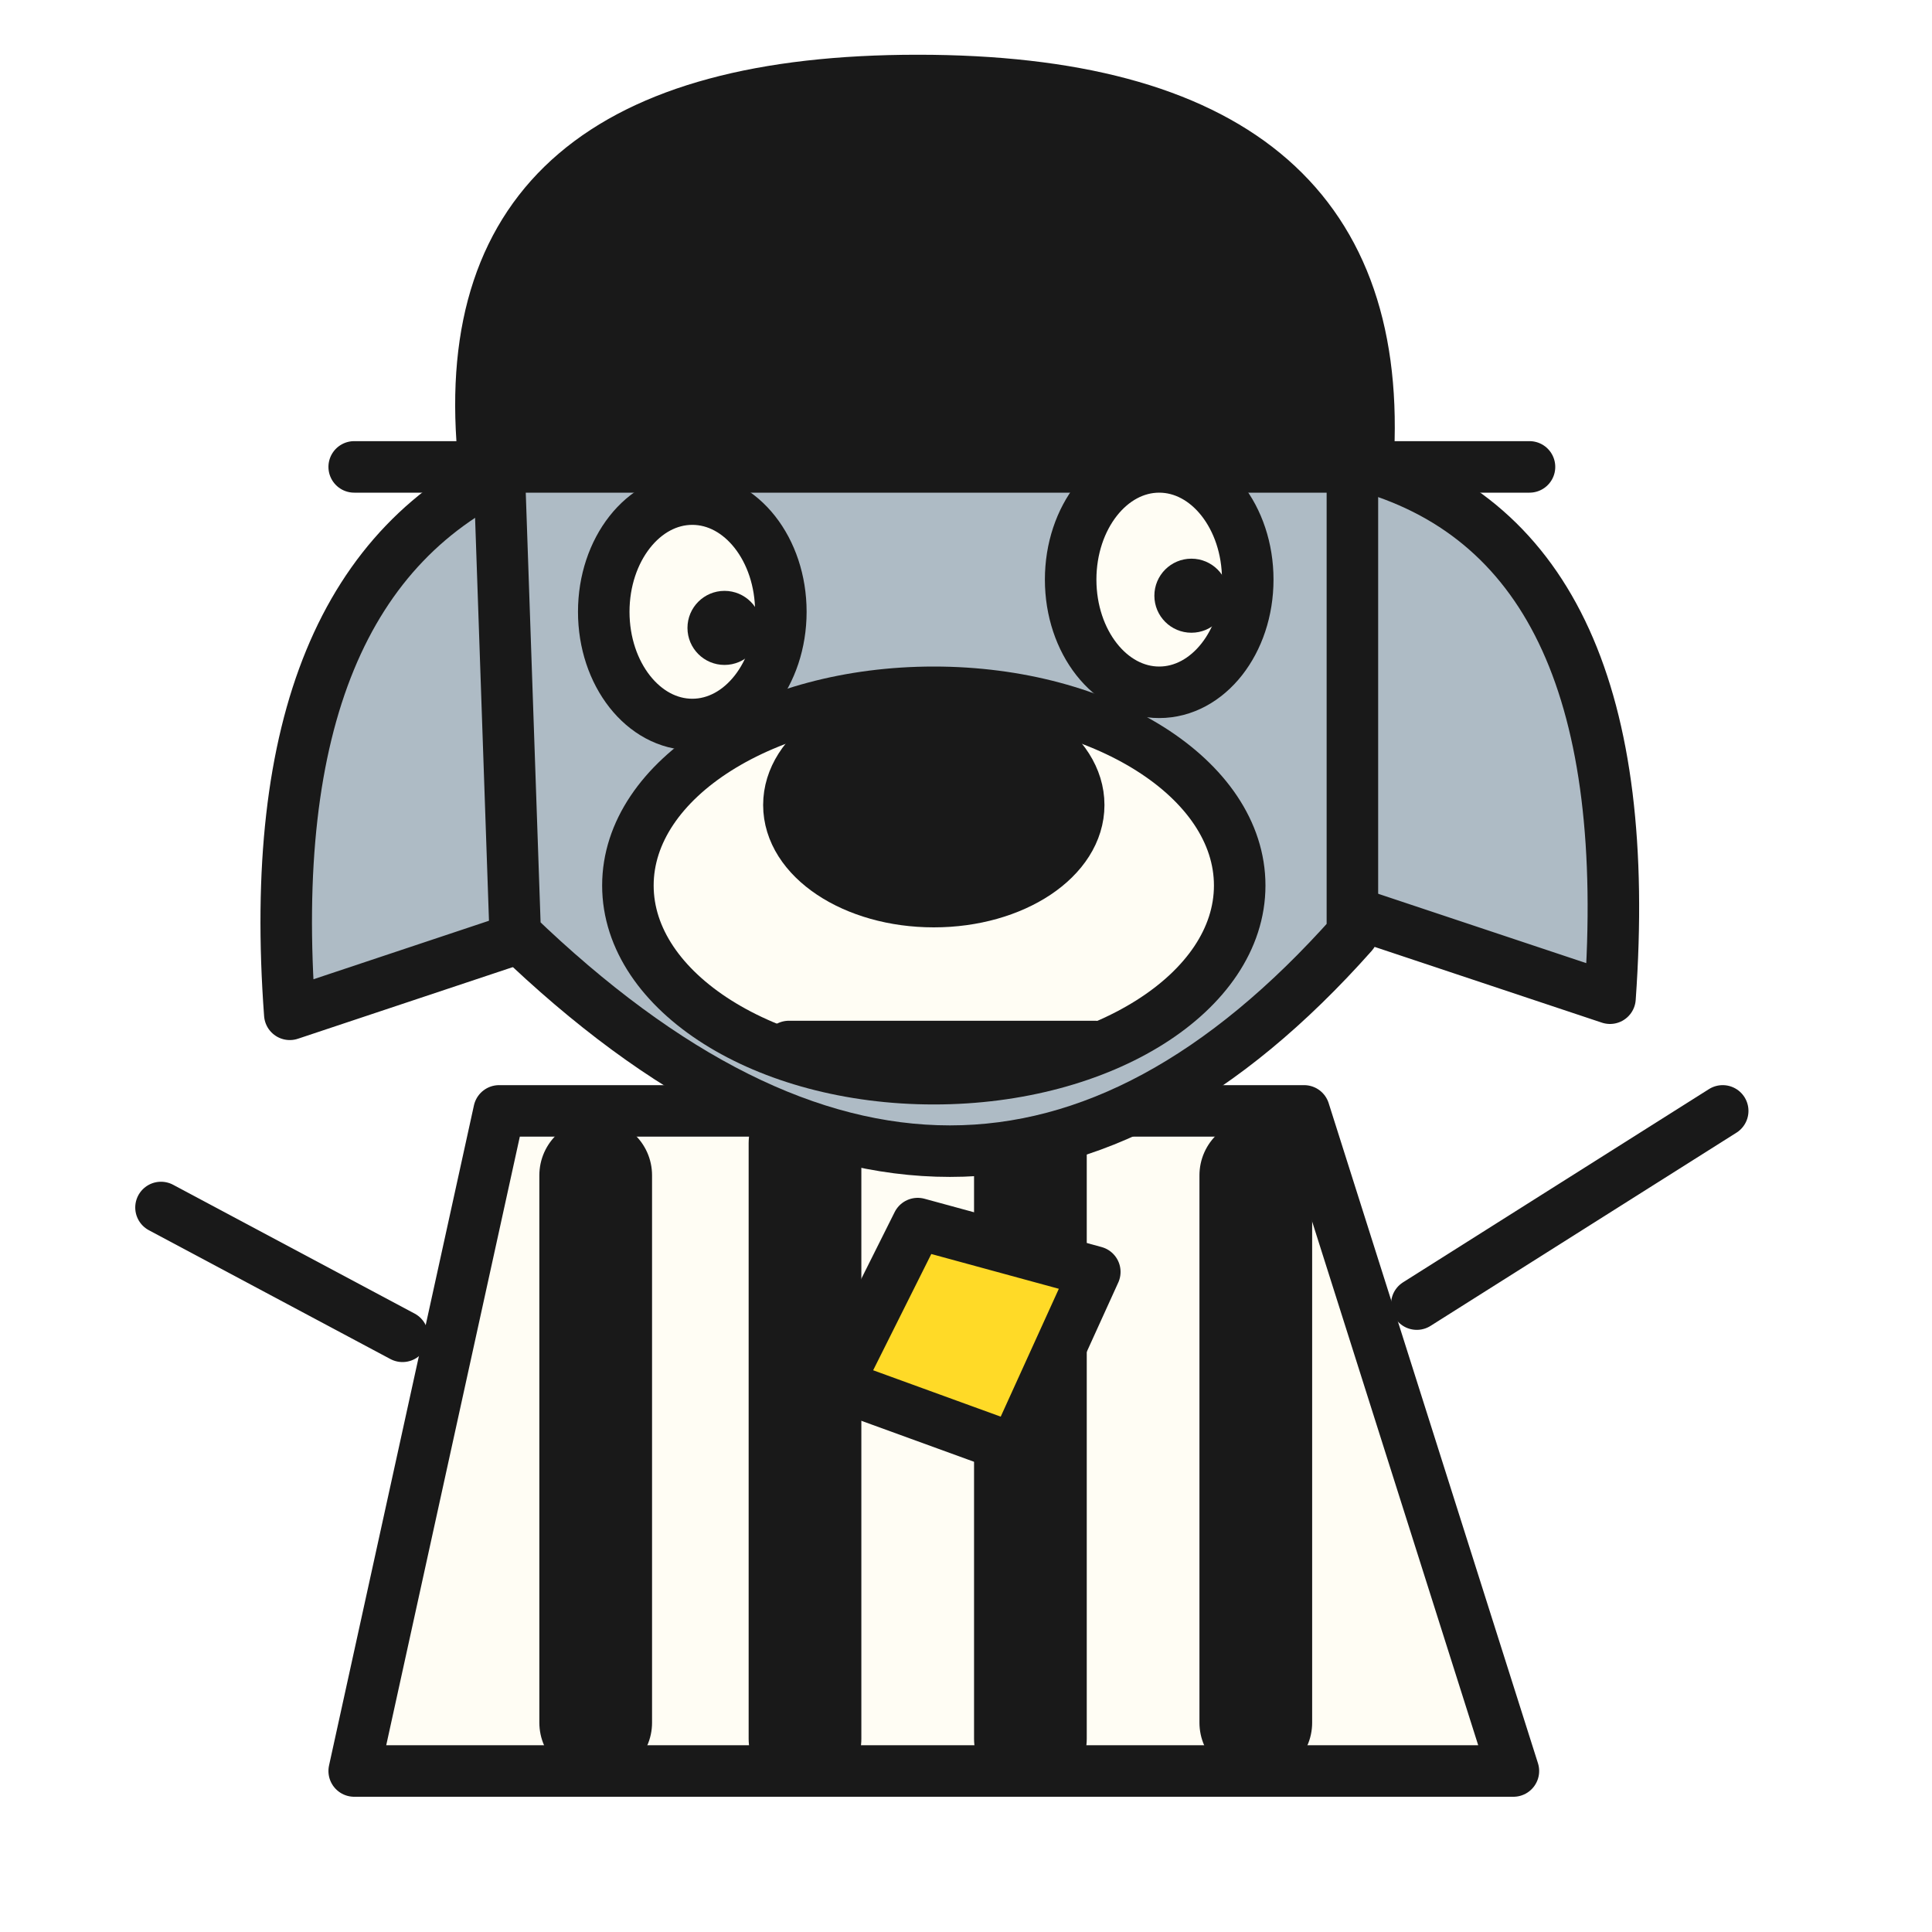
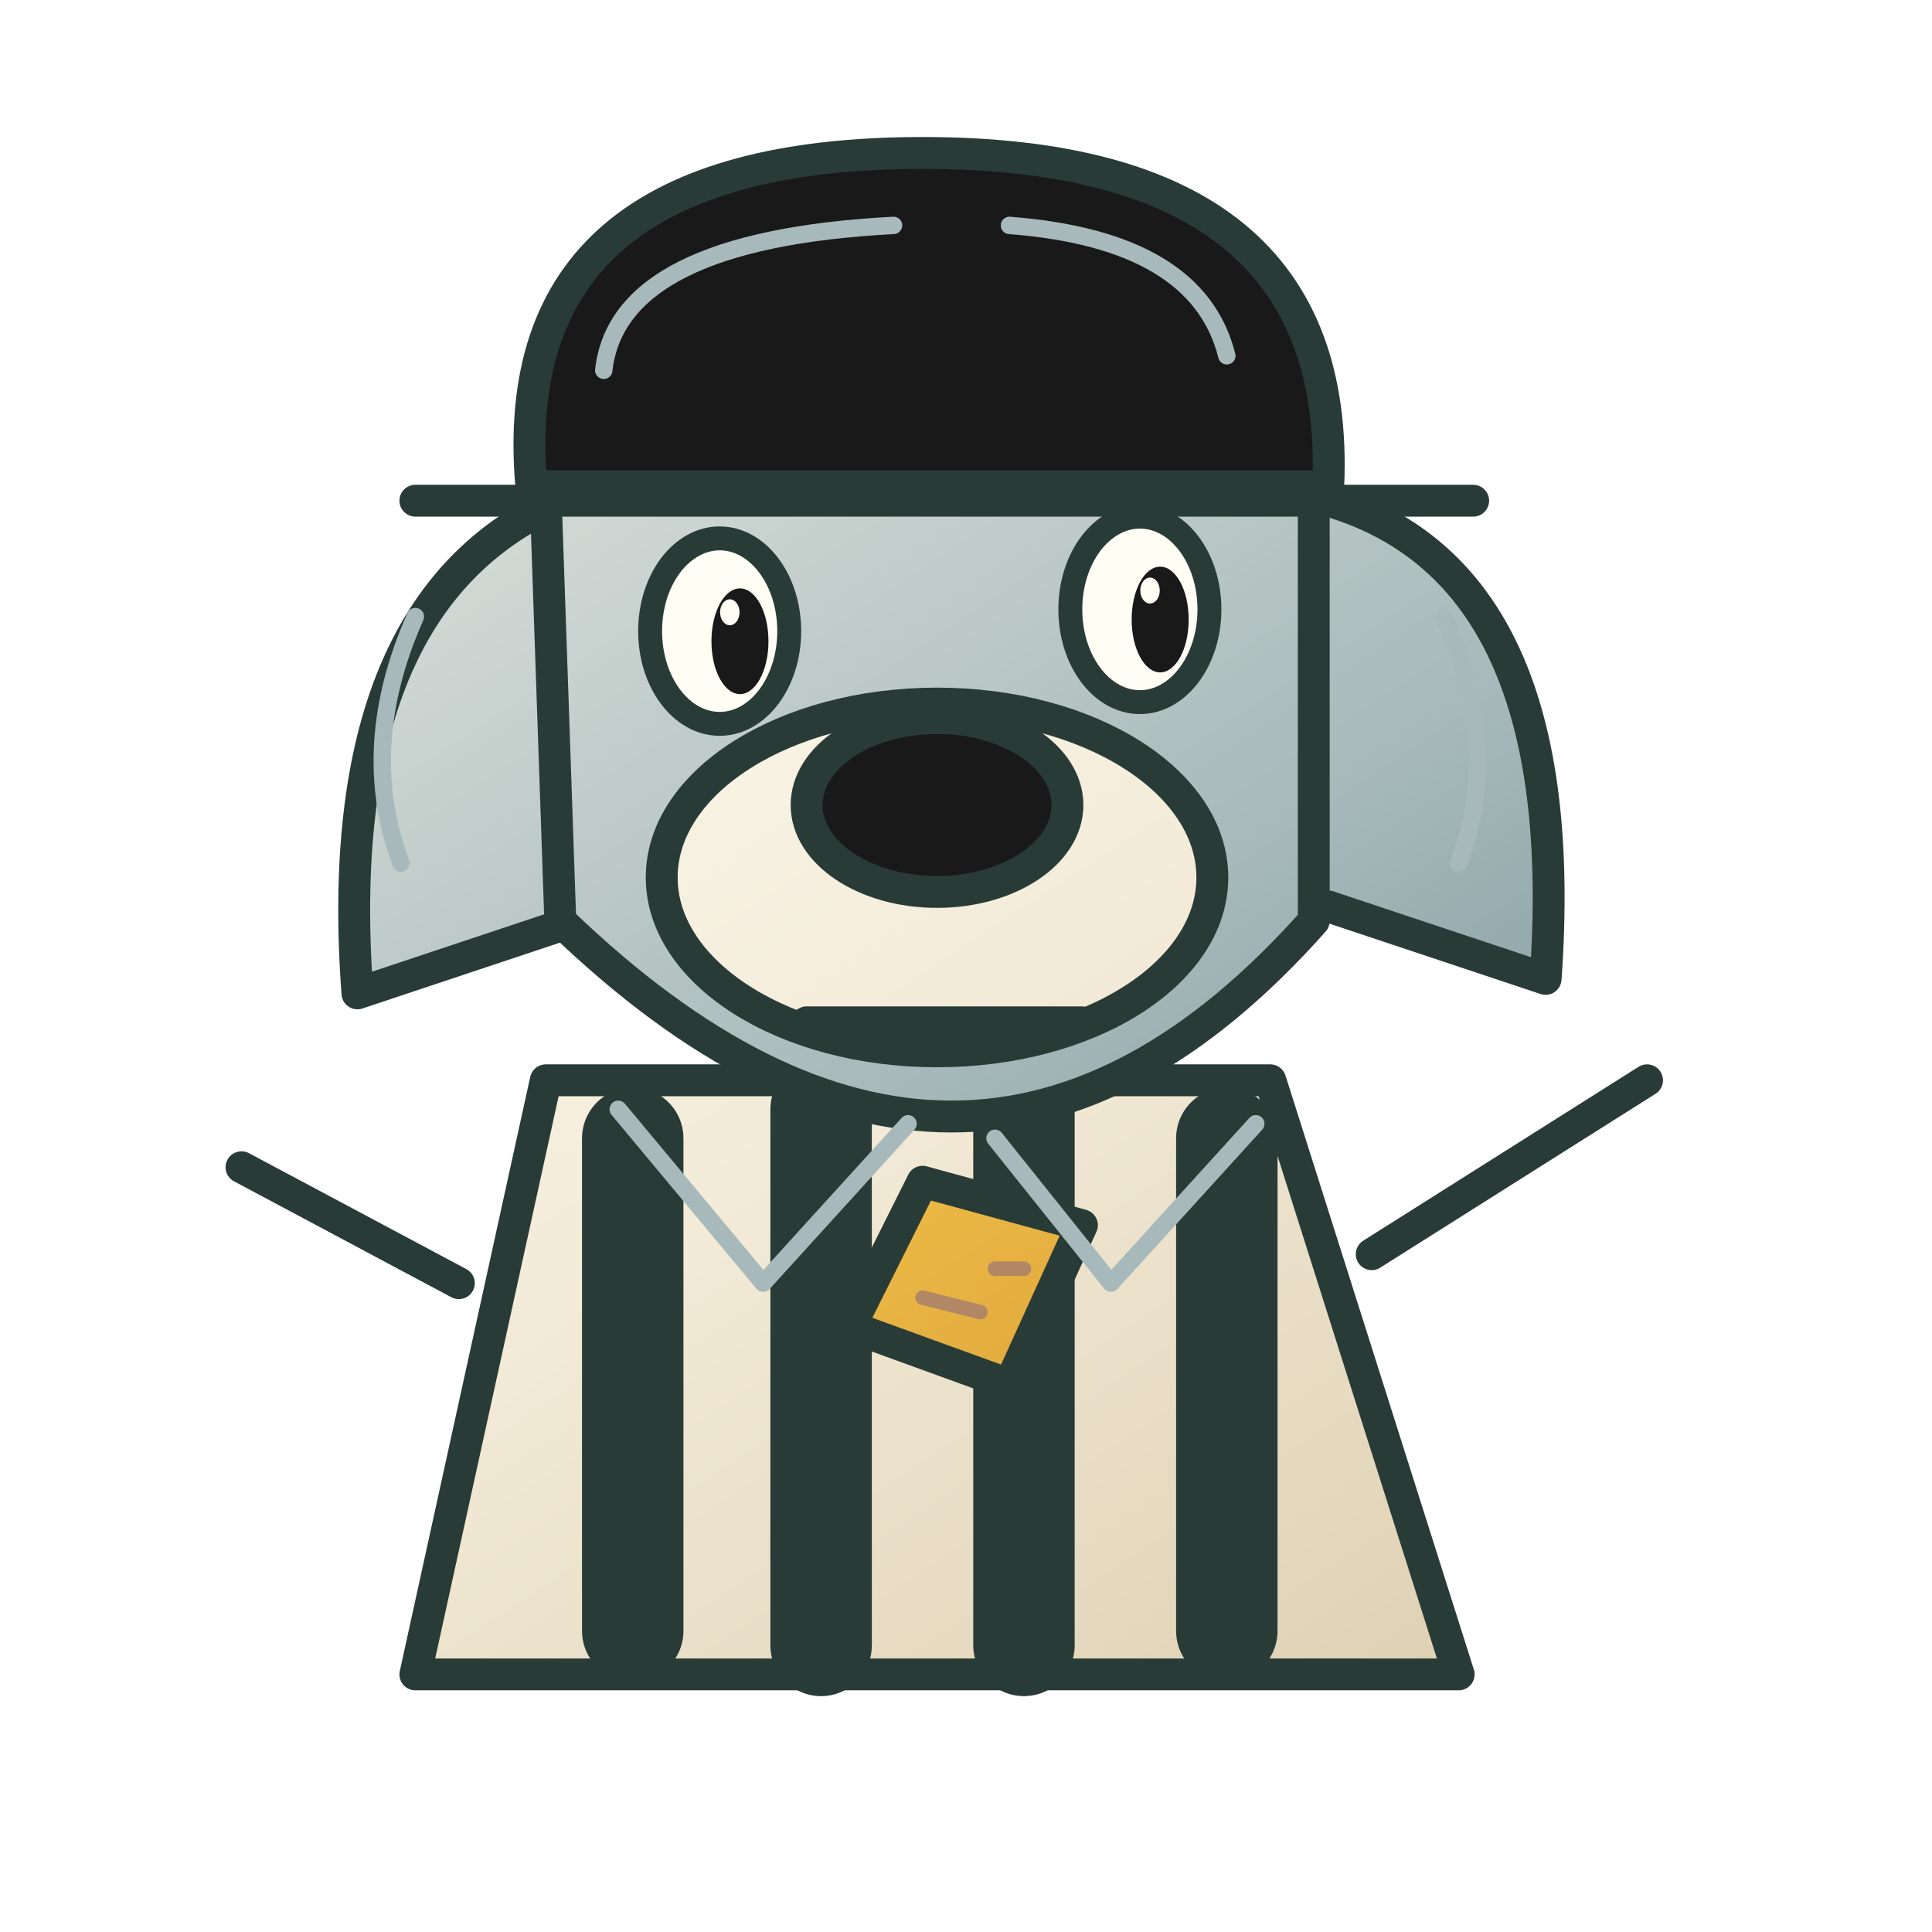
- <svg xmlns="http://www.w3.org/2000/svg" width="120" height="120" class="avatar fan-avatar " viewBox="0 0 120 120" fill="none" stroke="#191919" stroke-width="3.2" stroke-linecap="round" stroke-linejoin="round" aria-hidden="true">
-   <path d="m31 69-9 41h72L81 69z" fill="#fffdf4" />
-   <path d="M37 73v34m13-36v37m14-37v37m14-35v34" stroke-width="7" />
-   <path d="M32 29q-16 7-14 34l15-5m52-29q17 5 15 33l-15-5" fill="#aebbc5" />
-   <path d="M31 29q26-19 53 0v29q-24 27-52 0z" fill="#aebbc5" />
-   <path d="M30 28q-2-23 27-23 29 0 28 23zm-8 1h73" fill="#191919" />
-   <g fill="#fffdf4">
-     <ellipse cx="43" cy="38" rx="5.5" ry="7" />
-     <ellipse cx="72" cy="36" rx="5.5" ry="7" />
-     <g fill="#191919" stroke="none">
-       <circle cx="45" cy="39" r="2.3" />
-       <circle cx="74" cy="37" r="2.3" />
+ <svg xmlns="http://www.w3.org/2000/svg" width="120" height="120" class="avatar fan-avatar " viewBox="0 0 120 120" fill="none" stroke="#293b36" stroke-width="2.2" stroke-linecap="round" stroke-linejoin="round" aria-hidden="true">
+   <defs>
+     <linearGradient id="p-_R_0_-fffdf4" x1="22" y1="12" x2="88" y2="112" gradientUnits="userSpaceOnUse">
+       <stop stop-color="#fffef6" />
+       <stop offset=".55" stop-color="#f3ebd8" />
+       <stop offset="1" stop-color="#dfd1b4" />
+     </linearGradient>
+     <linearGradient id="p-_R_0_-aebbc5" x1="22" y1="12" x2="88" y2="112" gradientUnits="userSpaceOnUse">
+       <stop stop-color="#e2e6df" />
+       <stop offset=".55" stop-color="#a7b9ba" />
+       <stop offset="1" stop-color="#6c898e" />
+     </linearGradient>
+     <linearGradient id="p-_R_0_-ffda27" x1="22" y1="12" x2="88" y2="112" gradientUnits="userSpaceOnUse">
+       <stop stop-color="#ffe9a0" />
+       <stop offset=".55" stop-color="#efbf48" />
+       <stop offset="1" stop-color="#cf8e30" />
+     </linearGradient>
+   </defs>
+   <g data-portrait-drawing="" transform="translate(6 5) scale(.9)">
+     <path d="m31 69-9 41h72L81 69z" fill="url(#p-_R_0_-fffdf4)" />
+     <path d="M37 73v34m13-36v37m14-37v37m14-35v34" stroke-width="7" />
+     <path d="M32 29q-16 7-14 34l15-5m52-29q17 5 15 33l-15-5" fill="url(#p-_R_0_-aebbc5)" />
+     <path d="M31 29q26-19 53 0v29q-24 27-52 0z" fill="url(#p-_R_0_-aebbc5)" />
+     <path d="M30 28q-2-23 27-23 29 0 28 23zm-8 1h73" fill="#191919" />
+     <g>
+       <g>
+         <ellipse cx="43" cy="38" rx="4.8" ry="6.4" fill="#fffdf4" stroke-width="1.65" />
+         <ellipse cx="44.4" cy="38.7" rx="1.968" ry="3.648" fill="#191919" stroke="none" />
+         <ellipse cx="43.7" cy="36.7" rx="0.672" ry="0.896" fill="#fffdf4" stroke="none" />
+         <path d="M39.544 33.84q3.36-3.84 6.72-.5" fill="none" stroke-width="1.1" opacity=".45" />
+       </g>
+       <g>
+         <ellipse cx="72" cy="36.5" rx="4.8" ry="6.4" fill="#fffdf4" stroke-width="1.65" />
+         <ellipse cx="73.4" cy="37.2" rx="1.968" ry="3.648" fill="#191919" stroke="none" />
+         <ellipse cx="72.7" cy="35.2" rx="0.672" ry="0.896" fill="#fffdf4" stroke="none" />
+         <path d="M68.544 32.34q3.36-3.84 6.72-.5" fill="none" stroke-width="1.1" opacity=".45" />
+       </g>
    </g>
+     <ellipse cx="58" cy="55" rx="19" ry="12" fill="url(#p-_R_0_-fffdf4)" />
+     <ellipse cx="58" cy="50" rx="9" ry="6" fill="#191919" />
+     <path d="M49 65h19M25 83 10 75m78 6 19-12" fill="none" />
+     <path d="m57 76 11 3-5 11-11-4z" fill="url(#p-_R_0_-ffda27)" />
+     <path d="M35 20q1-9 20-10m8 0q13 1 15 9M22 37q-4 9-1 17m72-17q4 9 1 17M36 71l10 12 10-11m6 1 8 10 10-11" fill="none" stroke="#a7b9ba" stroke-width="1.2" />
+     <path d="M62 82h2m-7 2 4 1" fill="none" stroke="#b18765" stroke-width="1" />
  </g>
-   <ellipse cx="58" cy="55" rx="19" ry="12" fill="#fffdf4" />
-   <ellipse cx="58" cy="50" rx="9" ry="6" fill="#191919" />
-   <path d="M49 65h19M25 83 10 75m78 6 19-12" fill="none" />
-   <path d="m57 76 11 3-5 11-11-4z" fill="#ffda27" />
</svg>
